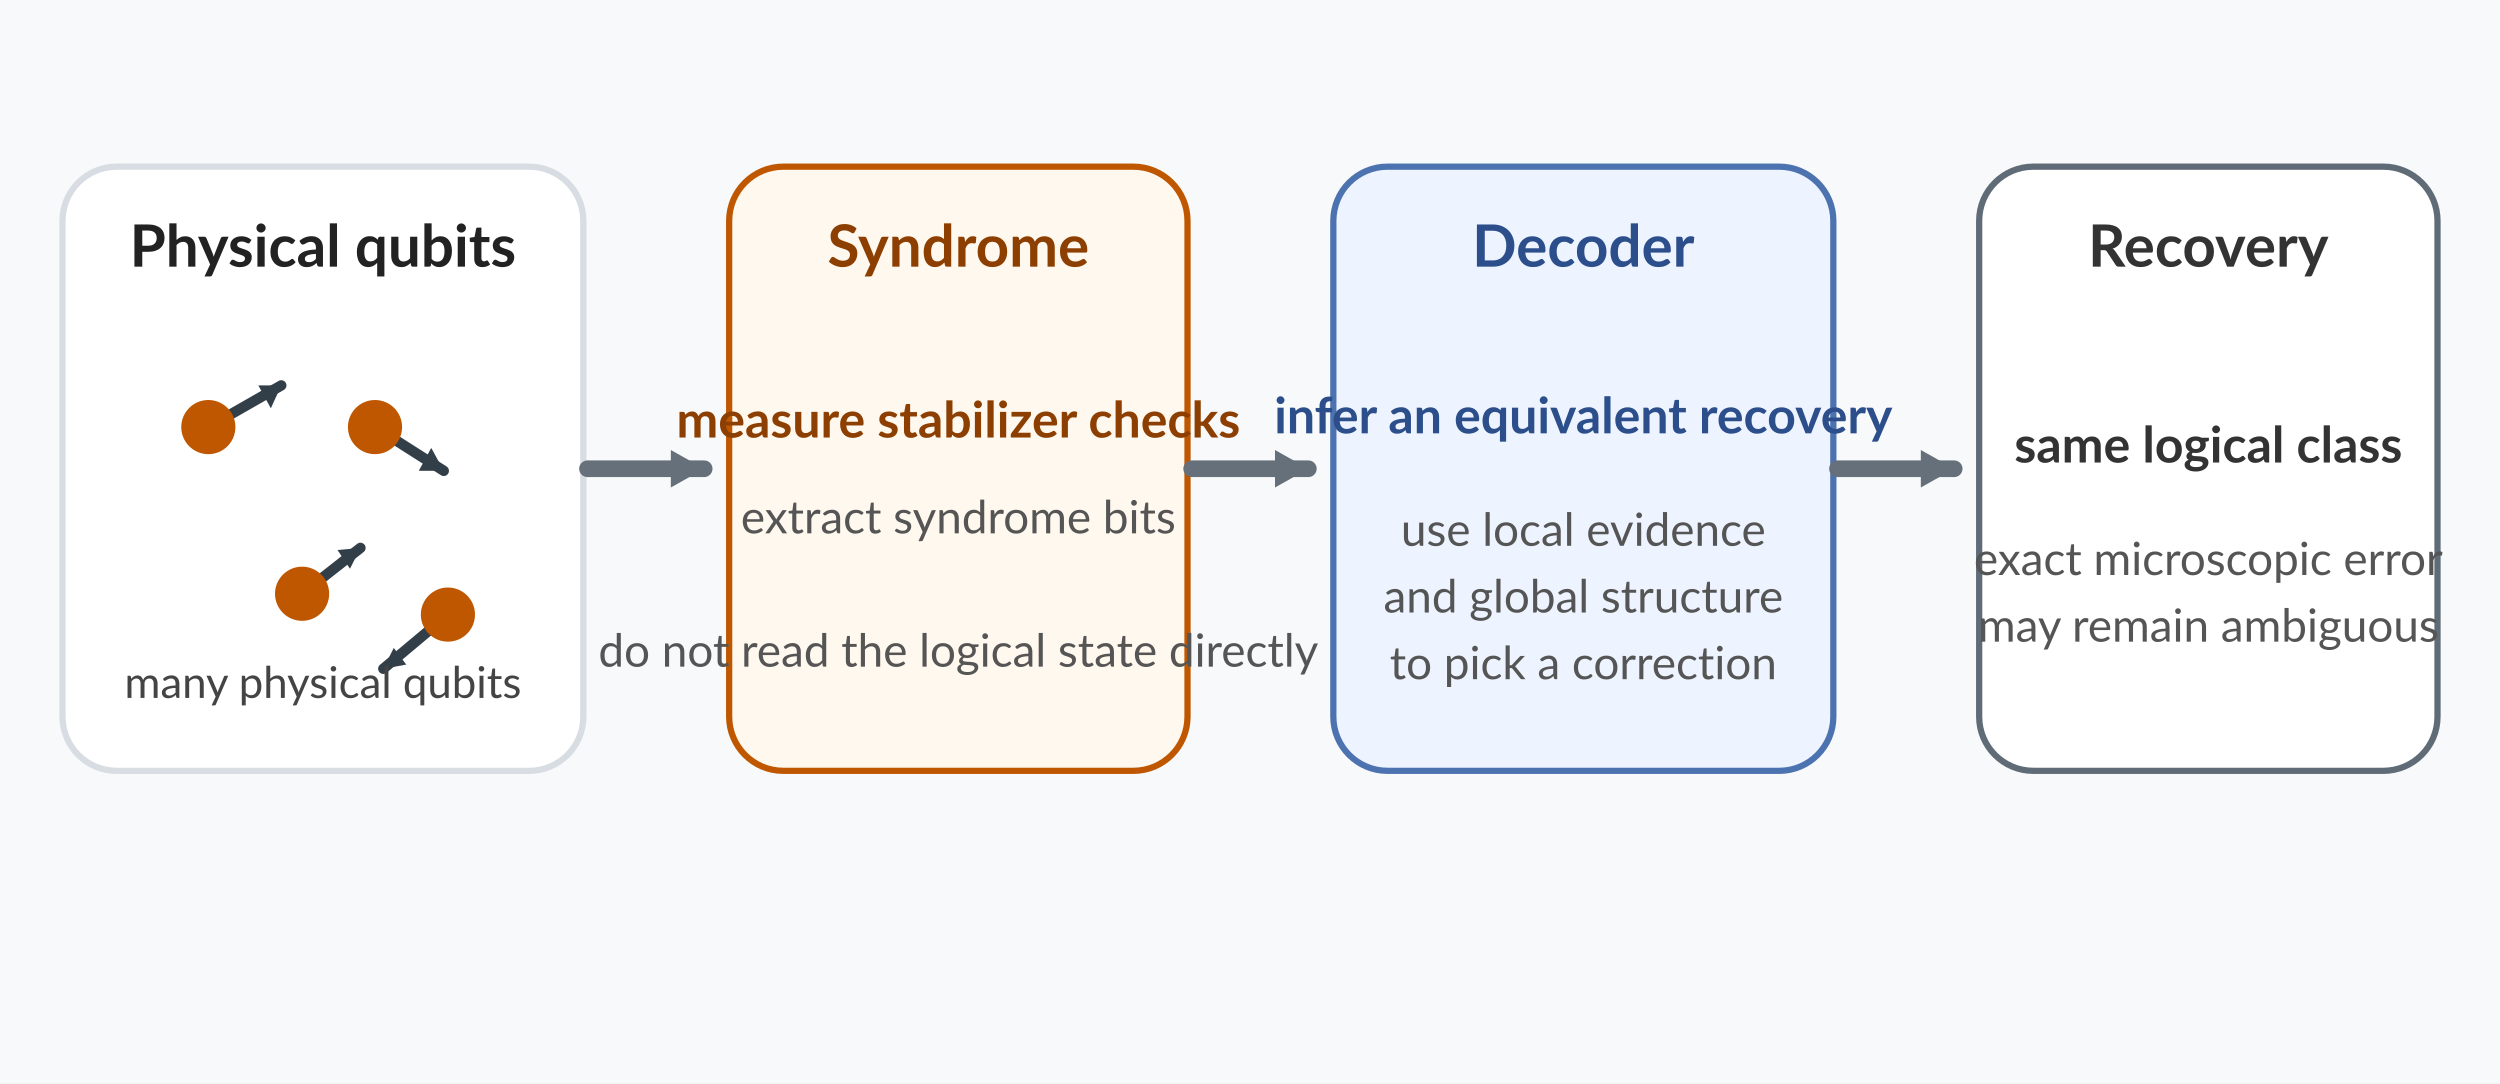
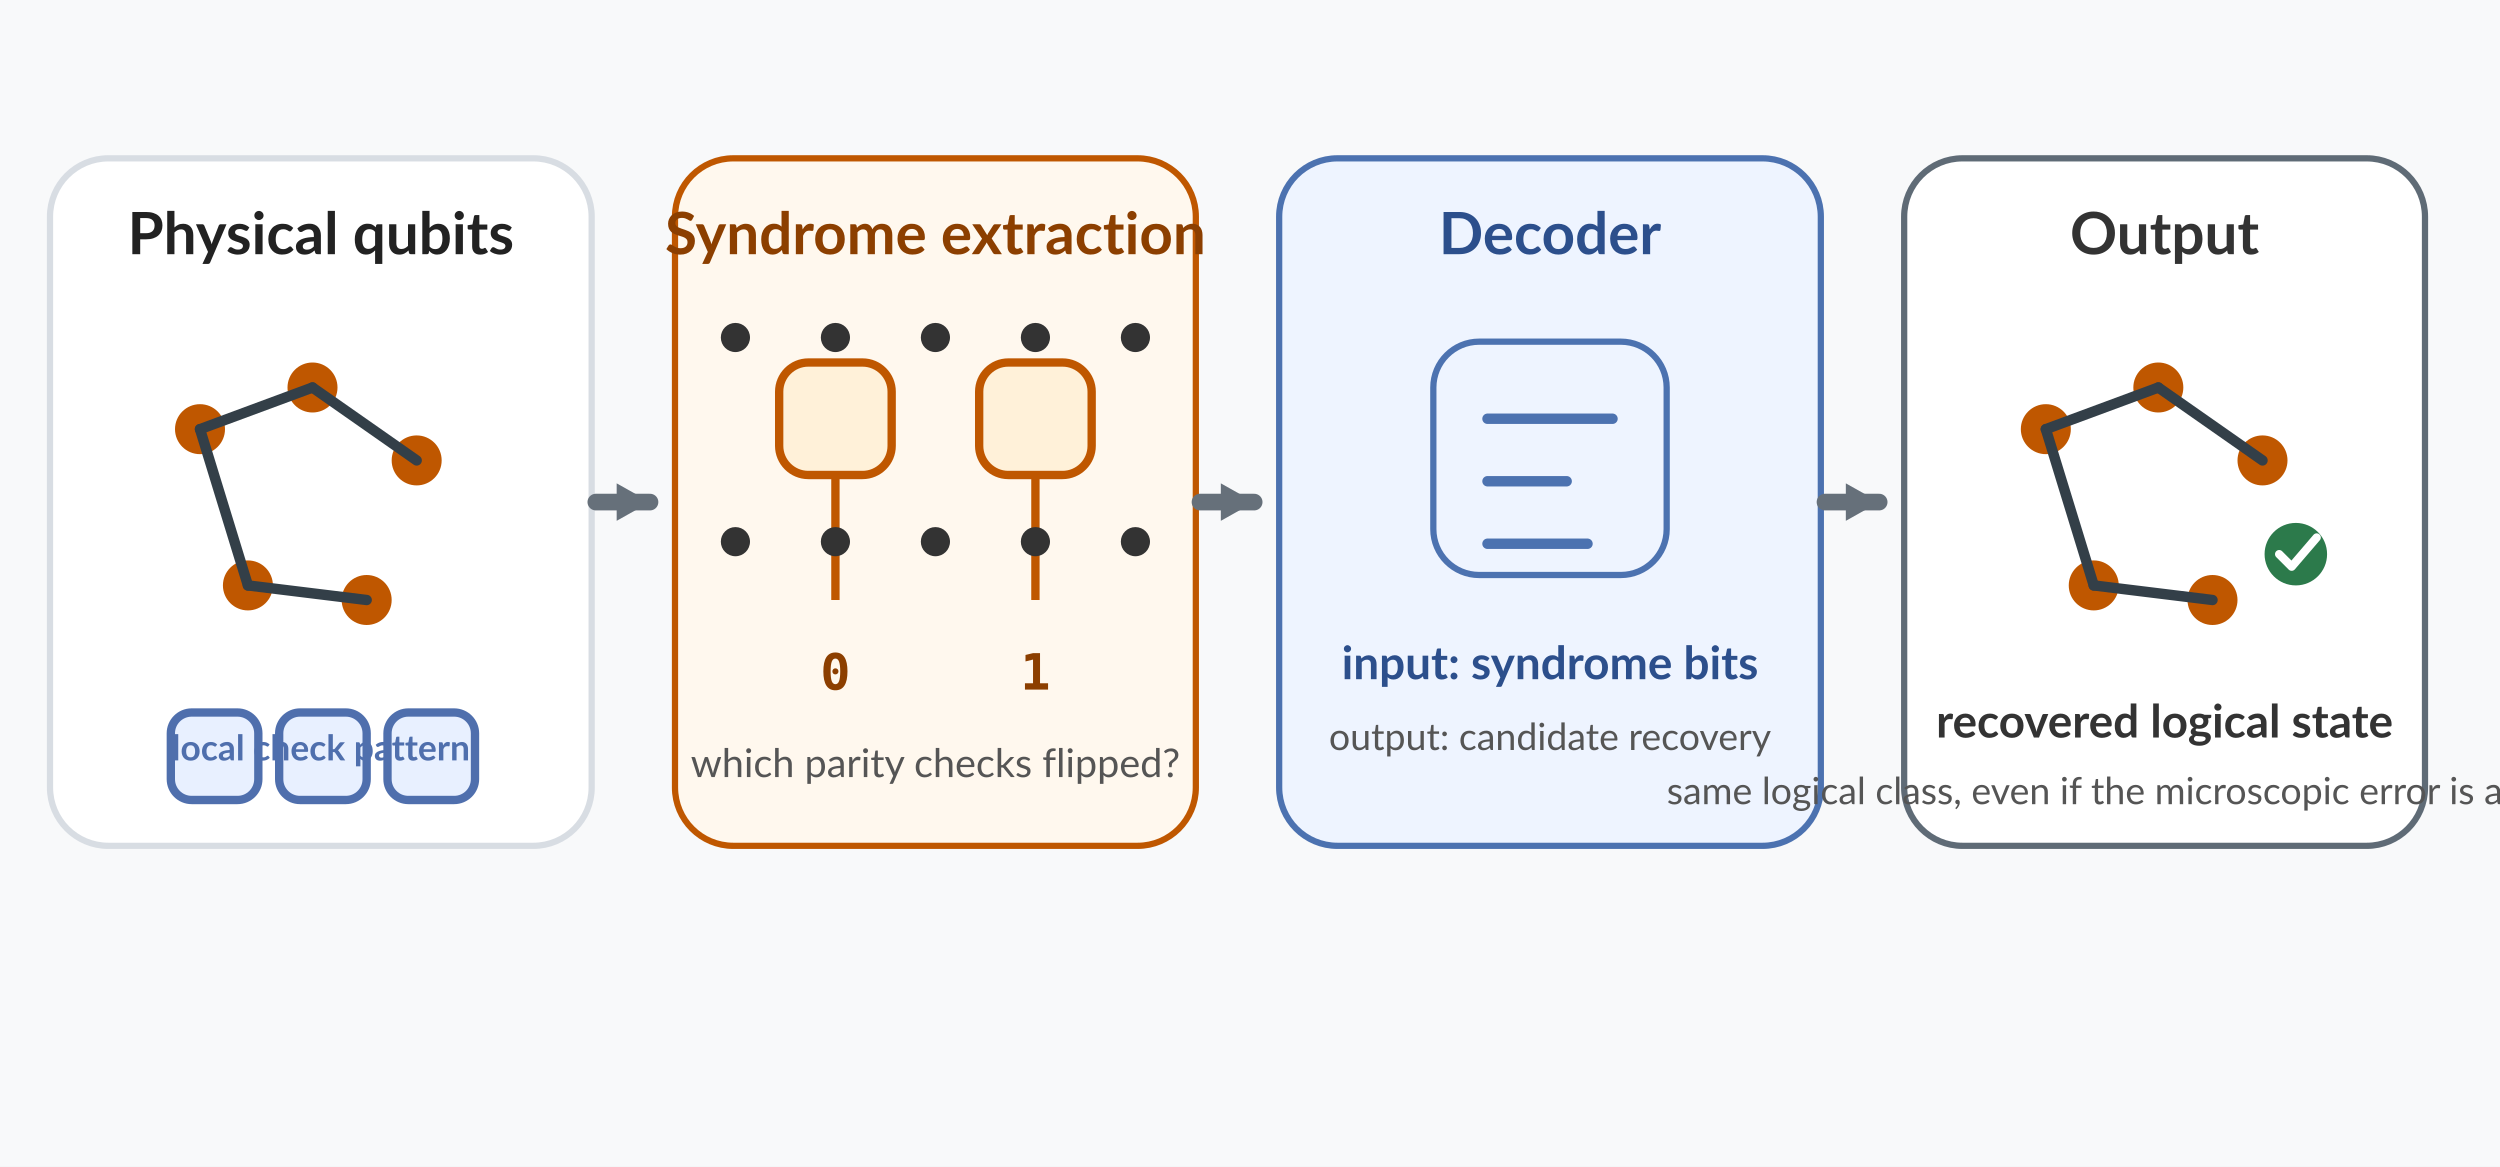
- <svg xmlns="http://www.w3.org/2000/svg" width="1200" height="520" viewBox="0 0 1200 520" role="img" aria-labelledby="title desc">
-   <rect width="1200" height="520" fill="#f8f9fa" />
-   <g transform="translate(30,40)">
-     <rect x="0" y="40" width="250" height="290" rx="26" fill="#ffffff" stroke="#d8dde3" stroke-width="3" />
-     <rect x="320" y="40" width="220" height="290" rx="26" fill="#fff8ee" stroke="#BF5700" stroke-width="3" />
-     <rect x="610" y="40" width="240" height="290" rx="26" fill="#eef4ff" stroke="#4c72b0" stroke-width="3" />
-     <rect x="920" y="40" width="220" height="290" rx="26" fill="#ffffff" stroke="#5f6b76" stroke-width="3" />
-     <text x="125" y="88" text-anchor="middle" font-family="Lato, sans-serif" font-size="28" font-weight="700" fill="#222">Physical qubits</text>
-     <text x="430" y="88" text-anchor="middle" font-family="Lato, sans-serif" font-size="28" font-weight="700" fill="#8c3f00">Syndrome</text>
-     <text x="730" y="88" text-anchor="middle" font-family="Lato, sans-serif" font-size="28" font-weight="700" fill="#2c4f8c">Decoder</text>
-     <text x="1030" y="88" text-anchor="middle" font-family="Lato, sans-serif" font-size="28" font-weight="700" fill="#333">Recovery</text>
+ <svg xmlns="http://www.w3.org/2000/svg" width="1200" height="560" viewBox="0 0 1200 560" role="img" aria-labelledby="title desc">
+   <rect width="1200" height="560" fill="#f8f9fa" />
+   <g transform="translate(24,36)">
+     <rect x="0" y="40" width="260" height="330" rx="28" fill="#ffffff" stroke="#d8dde3" stroke-width="3" />
+     <rect x="300" y="40" width="250" height="330" rx="28" fill="#fff8ee" stroke="#BF5700" stroke-width="3" />
+     <rect x="590" y="40" width="260" height="330" rx="28" fill="#eef4ff" stroke="#4c72b0" stroke-width="3" />
+     <rect x="890" y="40" width="250" height="330" rx="28" fill="#ffffff" stroke="#5f6b76" stroke-width="3" />
+     <text x="130" y="86" text-anchor="middle" font-family="Lato, sans-serif" font-size="28" font-weight="700" fill="#222">Physical qubits</text>
+     <text x="425" y="86" text-anchor="middle" font-family="Lato, sans-serif" font-size="28" font-weight="700" fill="#8c3f00">Syndrome extraction</text>
+     <text x="720" y="86" text-anchor="middle" font-family="Lato, sans-serif" font-size="28" font-weight="700" fill="#2c4f8c">Decoder</text>
+     <text x="1015" y="86" text-anchor="middle" font-family="Lato, sans-serif" font-size="28" font-weight="700" fill="#333">Output</text>
+     <g fill="#BF5700">
+       <circle cx="72" cy="170" r="12" />
+       <circle cx="126" cy="150" r="12" />
+       <circle cx="176" cy="185" r="12" />
+       <circle cx="95" cy="245" r="12" />
+       <circle cx="152" cy="252" r="12" />
+     </g>
    <g stroke="#333F48" stroke-width="5" stroke-linecap="round">
-       <line x1="70" y1="165" x2="105" y2="145" />
-       <polygon points="105,145 94,145 100,156" fill="#333F48" stroke="none" />
-       <line x1="150" y1="165" x2="183" y2="186" />
-       <polygon points="183,186 177,175 171,186" fill="#333F48" stroke="none" />
-       <line x1="115" y1="245" x2="143" y2="223" />
-       <polygon points="143,223 132,224 138,233" fill="#333F48" stroke="none" />
-       <line x1="185" y1="255" x2="154" y2="281" />
-       <polygon points="154,281 165,279 159,271" fill="#333F48" stroke="none" />
+       <line x1="72" y1="170" x2="126" y2="150" />
+       <line x1="126" y1="150" x2="176" y2="185" />
+       <line x1="72" y1="170" x2="95" y2="245" />
+       <line x1="95" y1="245" x2="152" y2="252" />
    </g>
+     <g stroke="#4f6fad" stroke-width="4" fill="#e8f0ff">
+       <rect x="58" y="306" width="42" height="42" rx="10" />
+       <rect x="110" y="306" width="42" height="42" rx="10" />
+       <rect x="162" y="306" width="42" height="42" rx="10" />
+     </g>
+     <text x="130" y="329" text-anchor="middle" font-family="Lato, sans-serif" font-size="17" font-weight="700" fill="#4f6fad">local check pattern</text>
+     <g stroke="#BF5700" stroke-width="4" fill="#fff1d9">
+       <rect x="350" y="138" width="54" height="54" rx="14" />
+       <rect x="446" y="138" width="54" height="54" rx="14" />
+       <line x1="377" y1="192" x2="377" y2="252" />
+       <line x1="473" y1="192" x2="473" y2="252" />
+     </g>
+     <g fill="#333">
+       <circle cx="329" cy="126" r="7" />
+       <circle cx="377" cy="126" r="7" />
+       <circle cx="425" cy="126" r="7" />
+       <circle cx="473" cy="126" r="7" />
+       <circle cx="521" cy="126" r="7" />
+       <circle cx="329" cy="224" r="7" />
+       <circle cx="377" cy="224" r="7" />
+       <circle cx="425" cy="224" r="7" />
+       <circle cx="473" cy="224" r="7" />
+       <circle cx="521" cy="224" r="7" />
+     </g>
+     <g fill="#8c3f00" font-family="Source Code Pro, monospace" font-size="24" font-weight="700">
+       <text x="377" y="295" text-anchor="middle">0</text>
+       <text x="473" y="295" text-anchor="middle">1</text>
+     </g>
+     <text x="425" y="337" text-anchor="middle" font-family="Lato, sans-serif" font-size="19" fill="#555">which parity checks flipped?</text>
+     <g fill="#eef4ff" stroke="#4c72b0" stroke-width="3">
+       <rect x="664" y="128" width="112" height="112" rx="22" />
+     </g>
+     <g stroke="#4c72b0" stroke-width="5" stroke-linecap="round">
+       <line x1="690" y1="165" x2="750" y2="165" />
+       <line x1="690" y1="195" x2="728" y2="195" />
+       <line x1="690" y1="225" x2="738" y2="225" />
+     </g>
+     <text x="720" y="290" text-anchor="middle" font-family="Lato, sans-serif" font-size="22" font-weight="700" fill="#2c4f8c">input: syndrome bits</text>
+     <text x="720" y="324" text-anchor="middle" font-family="Lato, sans-serif" font-size="18" fill="#555">output: candidate recovery</text>
    <g fill="#BF5700">
-       <circle cx="70" cy="165" r="13" />
-       <circle cx="115" cy="245" r="13" />
-       <circle cx="150" cy="165" r="13" />
-       <circle cx="185" cy="255" r="13" />
+       <circle cx="958" cy="170" r="12" />
+       <circle cx="1012" cy="150" r="12" />
+       <circle cx="1062" cy="185" r="12" />
+       <circle cx="981" cy="245" r="12" />
+       <circle cx="1038" cy="252" r="12" />
    </g>
-     <text x="125" y="295" text-anchor="middle" font-family="Lato, sans-serif" font-size="21" fill="#444">many physical qubits</text>
-     <text x="430" y="170" text-anchor="middle" font-family="Lato, sans-serif" font-size="24" font-weight="700" fill="#8c3f00">measure stabilizer checks</text>
-     <text x="430" y="216" text-anchor="middle" font-family="Lato, sans-serif" font-size="22" fill="#555">extract syndrome bits</text>
-     <text x="430" y="280" text-anchor="middle" font-family="Lato, sans-serif" font-size="22" fill="#555">do not read the logical state directly</text>
-     <text x="730" y="168" text-anchor="middle" font-family="Lato, sans-serif" font-size="24" font-weight="700" fill="#2c4f8c">infer an equivalent recovery</text>
-     <text x="730" y="222" text-anchor="middle" font-family="Lato, sans-serif" font-size="22" fill="#555">use local evidence</text>
-     <text x="730" y="254" text-anchor="middle" font-family="Lato, sans-serif" font-size="22" fill="#555">and global structure</text>
-     <text x="730" y="286" text-anchor="middle" font-family="Lato, sans-serif" font-size="22" fill="#555">to pick a correction</text>
-     <text x="1030" y="182" text-anchor="middle" font-family="Lato, sans-serif" font-size="24" font-weight="700" fill="#333">same logical class</text>
-     <text x="1030" y="236" text-anchor="middle" font-family="Lato, sans-serif" font-size="22" fill="#555">exact microscopic error</text>
-     <text x="1030" y="268" text-anchor="middle" font-family="Lato, sans-serif" font-size="22" fill="#555">may remain ambiguous</text>
+     <g stroke="#333F48" stroke-width="5" stroke-linecap="round">
+       <line x1="958" y1="170" x2="1012" y2="150" />
+       <line x1="1012" y1="150" x2="1062" y2="185" />
+       <line x1="958" y1="170" x2="981" y2="245" />
+       <line x1="981" y1="245" x2="1038" y2="252" />
+     </g>
+     <g fill="#2c7a4b">
+       <circle cx="1078" cy="230" r="15" />
+       <path d="M1070 230 l6 6 l12 -14" fill="none" stroke="#fff" stroke-width="4" stroke-linecap="round" stroke-linejoin="round" />
+     </g>
+     <text x="1015" y="318" text-anchor="middle" font-family="Lato, sans-serif" font-size="22" font-weight="700" fill="#333">recovered logical state</text>
+     <text x="1015" y="350" text-anchor="middle" font-family="Lato, sans-serif" font-size="18" fill="#555">same logical class, even if the microscopic error is ambiguous</text>
    <g stroke="#66707a" stroke-width="8" fill="none" stroke-linecap="round">
-       <path d="M252 185 H308" />
-       <path d="M542 185 H598" />
-       <path d="M852 185 H908" />
+       <path d="M262 205 H288" />
+       <path d="M552 205 H578" />
+       <path d="M852 205 H878" />
    </g>
    <g fill="#66707a">
-       <polygon points="308,185 292,176 292,194" />
-       <polygon points="598,185 582,176 582,194" />
-       <polygon points="908,185 892,176 892,194" />
+       <polygon points="288,205 272,196 272,214" />
+       <polygon points="578,205 562,196 562,214" />
+       <polygon points="878,205 862,196 862,214" />
    </g>
  </g>
</svg>
